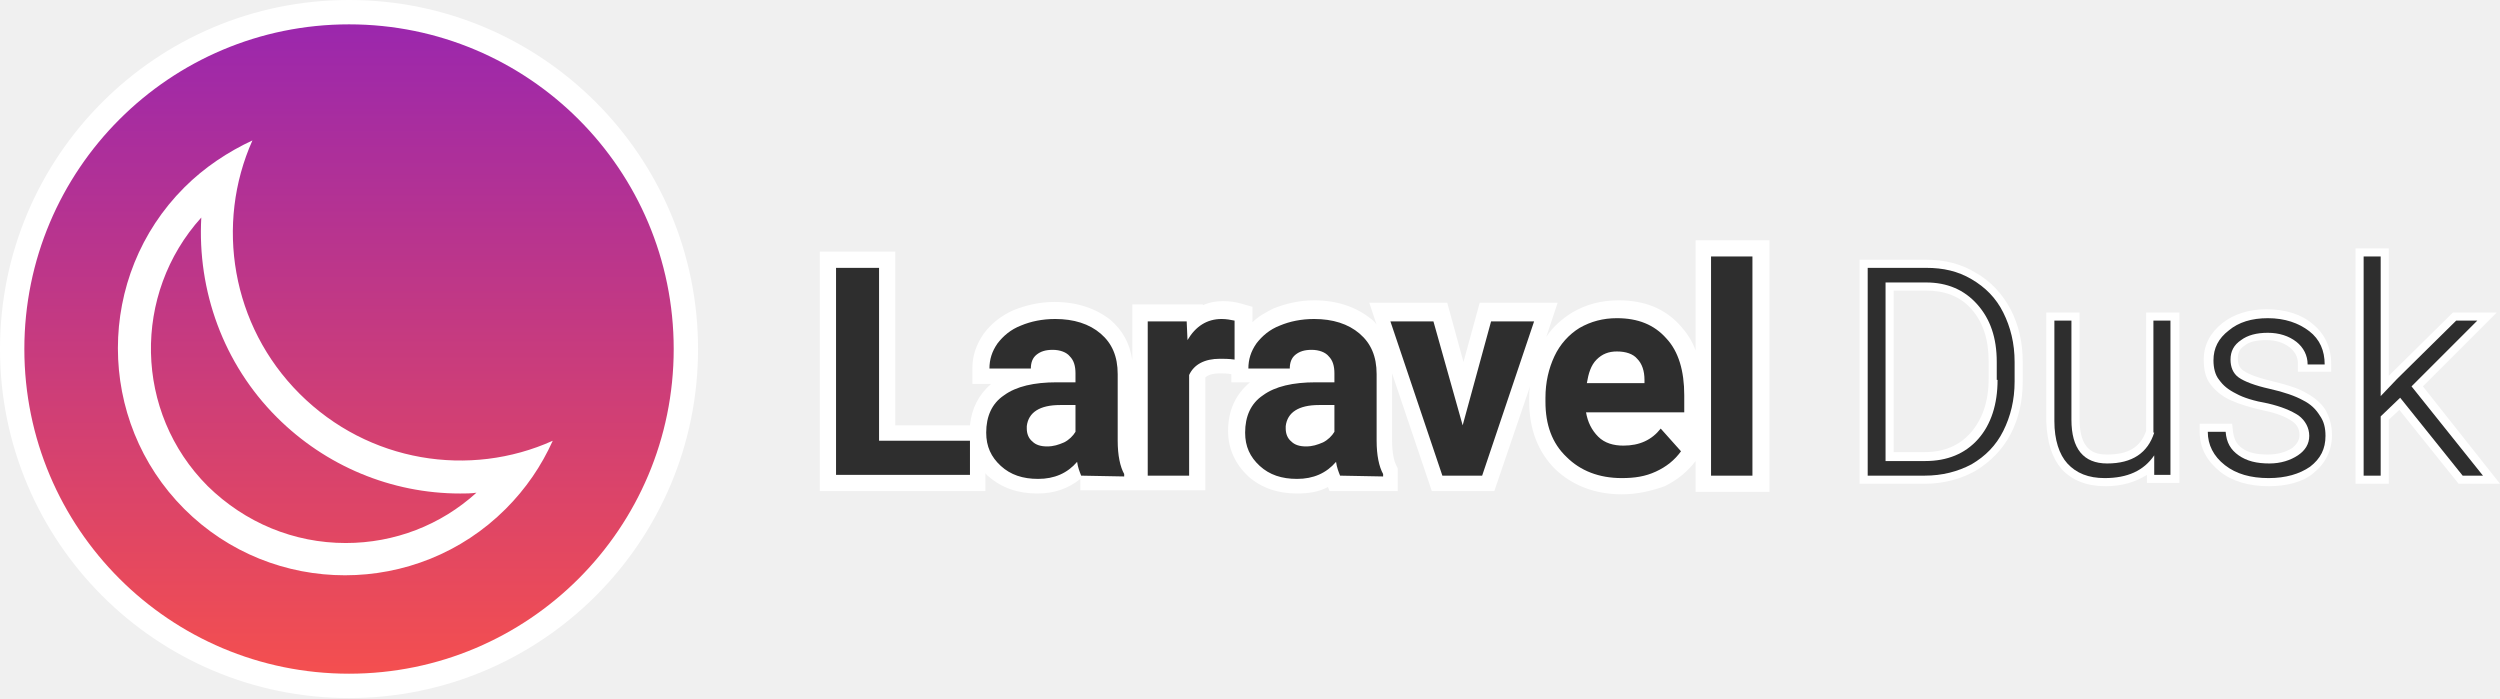
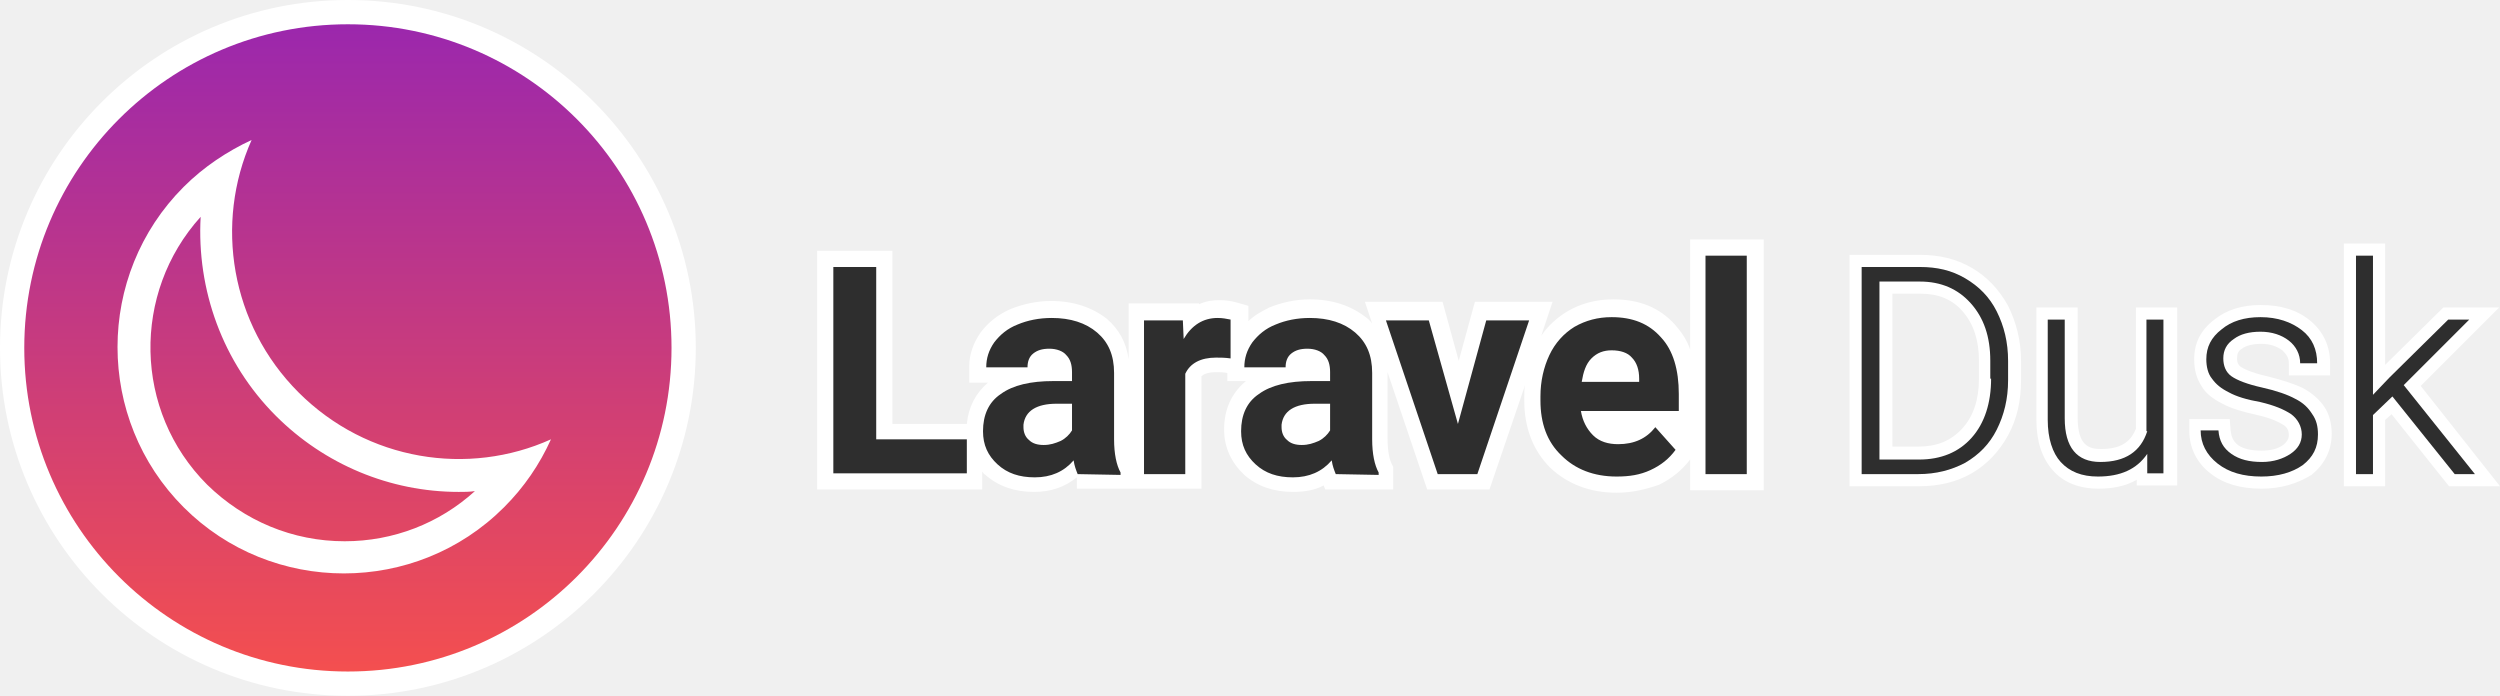
- <svg xmlns="http://www.w3.org/2000/svg" width="308" height="86" viewBox="0 0 308 86">
+ <svg xmlns="http://www.w3.org/2000/svg" width="309" height="86" viewBox="0 0 309 86">
  <style>.st0{fill:#fff}.st1{fill:#2e2e2e}</style>
  <path class="st0" d="M199.8 60.9c-3.3 0-6.1-1.1-8.2-3.1-2.1-2.1-3.2-4.9-3.2-8.3V49c0-.5 0-.9.1-1.4l-4.4 12.9h-7.7L171.5 46v8.1c0 1.9.3 2.8.5 3.2l.2.4v2.8h-8.4l-.2-.5c-1.1.6-2.4.8-3.8.8-2.4 0-4.4-.7-6-2.1-1.6-1.5-2.5-3.4-2.5-5.6 0-2.5.9-4.5 2.7-6h-2.3v-1c-.5-.1-1-.1-1.4-.1-1.1 0-1.6.3-1.8.5v13.9H133.1V59c-1.5 1.2-3.2 1.8-5.3 1.8-2.4 0-4.4-.7-6-2.1-.2-.1-.3-.3-.4-.4v2.2H101V31h9.3v21.4h9.2c.2-2.1 1.1-3.8 2.6-5.1h-2.3v-2c0-1.5.5-2.9 1.4-4.2.9-1.2 2.1-2.2 3.7-2.9 1.5-.6 3.2-1 5-1 2.8 0 5.1.8 6.9 2.2 1.5 1.3 2.4 2.9 2.7 5v-6.9h8.7v.1c.9-.4 1.7-.5 2.5-.5s1.5.1 2.2.3l1.4.4v1.9c.7-.7 1.6-1.2 2.6-1.7 1.5-.6 3.2-1 5-1 2.8 0 5.1.8 6.9 2.2.3.2.6.5.8.8l-.9-2.7h9.6l2 7.3 2-7.3h9.6l-1.4 4.2c.8-1.2 1.9-2.2 3.2-3 1.7-1 3.6-1.5 5.7-1.5 3.2 0 5.7 1 7.6 3.1.8.9 1.5 1.9 1.9 3.1V29.6h9.1v31h-9.1v-3.8c-1 1.3-2.2 2.3-3.8 3.1-1.7.6-3.4 1-5.3 1z" />
  <path class="st1" d="M108.3 54.3h11.2v4.2H103V33h5.3v21.3zm24.9 4.3c-.2-.5-.4-1-.5-1.7-1.2 1.4-2.8 2.1-4.8 2.1-1.9 0-3.4-.5-4.6-1.6-1.2-1.1-1.8-2.4-1.8-4.1 0-2 .7-3.6 2.2-4.6 1.5-1.1 3.7-1.6 6.5-1.6h2.3V46c0-.9-.2-1.6-.7-2.1-.4-.5-1.2-.8-2.1-.8-.9 0-1.5.2-2 .6-.5.4-.7 1-.7 1.7h-5.1c0-1.1.3-2.1 1-3.1.7-.9 1.6-1.7 2.9-2.2 1.2-.5 2.6-.8 4.2-.8 2.3 0 4.2.6 5.6 1.8 1.4 1.2 2.1 2.8 2.1 5v8.2c0 1.8.3 3.2.8 4.1v.3l-5.3-.1zM129 55c.8 0 1.4-.2 2.1-.5.6-.3 1.1-.8 1.4-1.3v-3.3h-1.9c-2.5 0-3.9.9-4.1 2.6v.3c0 .6.2 1.2.7 1.6.4.4 1 .6 1.8.6zm23.1-10.7c-.7-.1-1.3-.1-1.8-.1-1.9 0-3.2.7-3.8 2v12.4h-5.1v-19h4.8l.1 2.3c1-1.7 2.4-2.6 4.2-2.6.6 0 1.1.1 1.6.2v4.8zm13 14.3c-.2-.5-.4-1-.5-1.7-1.2 1.4-2.8 2.1-4.8 2.1-1.9 0-3.4-.5-4.6-1.6-1.2-1.1-1.8-2.4-1.8-4.1 0-2 .7-3.6 2.2-4.6 1.5-1.1 3.7-1.6 6.5-1.6h2.3V46c0-.9-.2-1.6-.7-2.1-.4-.5-1.2-.8-2.1-.8-.9 0-1.5.2-2 .6-.5.4-.7 1-.7 1.7h-5.1c0-1.1.3-2.1 1-3.1.7-.9 1.6-1.7 2.9-2.2 1.2-.5 2.6-.8 4.2-.8 2.3 0 4.2.6 5.6 1.8 1.4 1.2 2.1 2.8 2.1 5v8.2c0 1.8.3 3.2.8 4.1v.3l-5.3-.1zm-4.2-3.6c.8 0 1.4-.2 2.1-.5.6-.3 1.1-.8 1.4-1.3v-3.3h-1.9c-2.5 0-3.9.9-4.1 2.6v.3c0 .6.2 1.2.7 1.6.4.4 1 .6 1.8.6zm19.3-2.6 3.5-12.8h5.3l-6.4 19h-4.9l-6.4-19h5.3l3.6 12.8zm19.6 6.5c-2.8 0-5.1-.9-6.8-2.6-1.8-1.7-2.6-4-2.6-6.8V49c0-1.9.4-3.6 1.1-5.1.7-1.5 1.8-2.7 3.1-3.5 1.4-.8 2.9-1.2 4.6-1.2 2.6 0 4.6.8 6.1 2.5 1.5 1.6 2.2 4 2.2 7v2.1h-12.1c.2 1.2.7 2.2 1.5 3 .8.8 1.9 1.1 3.1 1.1 2 0 3.5-.7 4.6-2.1l2.5 2.8c-.8 1.1-1.8 1.9-3.1 2.5s-2.6.8-4.2.8zm-.6-15.6c-1 0-1.8.3-2.5 1s-1 1.7-1.2 2.9h7.1v-.4c0-1.1-.3-2-.9-2.6-.5-.6-1.4-.9-2.5-.9zm16.7 15.3h-5.1v-27h5.1v27z" />
  <circle class="st0" cx="43" cy="43" r="43" />
  <linearGradient id="SVGID_1_" gradientUnits="userSpaceOnUse" x1="16.325" y1="321.012" x2="16.325" y2="320.012" gradientTransform="matrix(80 0 0 -80 -1263 25684)">
    <stop offset="0" stop-color="#9b27ad" />
    <stop offset="1" stop-color="#f44f4f" />
  </linearGradient>
  <path d="M43 83C20.9 83 3 65.1 3 43S20.9 3 43 3s40 17.9 40 40-17.9 40-40 40z" fill="url(#SVGID_1_)" />
-   <path class="st0" d="M36.9 48.5c-8.4-8.4-10.4-20.9-5.8-31.2-3 1.4-5.9 3.3-8.4 5.8-10.9 10.9-10.9 28.7 0 39.6 10.9 10.9 28.7 10.9 39.6 0 2.5-2.5 4.4-5.3 5.8-8.4-10.2 4.6-22.7 2.7-31.2-5.8zm5.7 18.4c-6.4 0-12.4-2.5-17-7-9.1-9.1-9.3-23.7-.8-33.1-.5 9 2.7 18 9.3 24.6 6 6 14.1 9.4 22.6 9.4.7 0 1.3 0 2-.1-4.4 4-10.1 6.2-16.1 6.2zM229.1 59.6V32h8.2c2.3 0 4.3.5 6.1 1.6 1.8 1 3.3 2.6 4.3 4.5s1.5 4.1 1.5 6.5V47c0 2.4-.5 4.6-1.5 6.5-1 1.9-2.5 3.4-4.3 4.5-1.8 1-3.9 1.6-6.3 1.6h-8zm8-3.9c2.4 0 4.3-.8 5.7-2.4 1.4-1.6 2.2-3.8 2.2-6.6v-2.2c0-2.7-.7-4.8-2.1-6.4-1.4-1.6-3.3-2.3-5.6-2.3h-4v19.9h3.8z" />
+   <path class="st0" d="M36.9 48.5c-8.4-8.4-10.4-20.9-5.8-31.2-3 1.4-5.9 3.3-8.4 5.8-10.9 10.9-10.9 28.7 0 39.6 10.9 10.9 28.7 10.9 39.6 0 2.5-2.5 4.4-5.3 5.8-8.4-10.2 4.6-22.7 2.7-31.2-5.8zm5.7 18.4c-6.4 0-12.4-2.5-17-7-9.1-9.1-9.3-23.7-.8-33.1-.5 9 2.7 18 9.3 24.6 6 6 14.1 9.4 22.6 9.4.7 0 1.3 0 2-.1-4.4 4-10.1 6.2-16.1 6.2zM228.6 60.1V31.5h8.7c2.4 0 4.5.5 6.4 1.6 1.9 1.1 3.4 2.7 4.5 4.7 1 2 1.6 4.3 1.6 6.8V47c0 2.5-.5 4.8-1.6 6.8s-2.6 3.6-4.5 4.7-4.1 1.6-6.5 1.6h-8.6zm8.5-4.9c2.3 0 4-.7 5.4-2.2 1.4-1.5 2.1-3.6 2.1-6.2v-2.2c0-2.6-.7-4.6-2-6.1s-3-2.2-5.2-2.2h-3.5v18.9h3.2z" />
  <path class="st1" d="M242.9 34.4c-1.7-1-3.5-1.4-5.6-1.4h-7.2v25.6h7c2.2 0 4.1-.5 5.8-1.4 1.7-1 3-2.3 3.9-4.1.9-1.8 1.4-3.8 1.4-6.1v-2.4c0-2.3-.5-4.3-1.4-6.1-.9-1.8-2.2-3.1-3.9-4.1zm3.2 12.4c0 3-.8 5.5-2.4 7.3-1.6 1.8-3.8 2.7-6.5 2.7h-4.9v-22h5c2.6 0 4.7.9 6.3 2.7 1.6 1.8 2.4 4.1 2.4 7.1v2.2z" />
-   <path class="st0" d="M259.4 59.9c-2.3 0-4.1-.7-5.4-2.1-1.2-1.4-1.8-3.3-1.9-5.9V38.5h4.1v13.1c0 3.9 1.8 4.4 3.4 4.4 2.6 0 4.1-.9 4.8-2.9V38.5h4.1v21h-4v-1c-1.4.9-3.1 1.4-5.1 1.4z" />
+   <path class="st0" d="M259.4 60.4c-2.5 0-4.4-.8-5.7-2.3-1.3-1.5-2-3.5-2-6.2V38h5.1v13.6c0 3.5 1.4 3.9 2.9 3.9 2.9 0 3.8-1.3 4.3-2.5V38h5.1v22h-5v-.7c-1.4.8-3 1.1-4.7 1.1z" />
  <path class="st1" d="M265.4 53.3c-.8 2.5-2.7 3.8-5.8 3.8-2.9 0-4.4-1.8-4.4-5.4V39.5h-2.1v12.4c0 2.3.6 4.1 1.6 5.2 1.1 1.2 2.6 1.8 4.6 1.8 2.8 0 4.8-.9 6.1-2.8v2.4h2v-19h-2.1v13.8z" />
-   <path class="st0" d="M279.5 59.9c-2.4 0-4.5-.6-6-1.8-1.6-1.3-2.5-2.9-2.5-4.9v-1h4l.1.9c.1.9.4 1.6 1.1 2.1.8.6 1.9.8 3.2.8 1.2 0 2.2-.3 3-.8.6-.5.9-1 .9-1.6 0-.7-.3-1.3-.9-1.7-.7-.5-1.9-1-3.4-1.3-1.8-.4-3.1-.8-4.2-1.3s-1.9-1.2-2.5-2c-.6-.8-.8-1.8-.8-3 0-1.8.8-3.3 2.3-4.5 1.4-1.1 3.3-1.7 5.4-1.7 2.3 0 4.3.6 5.7 1.8 1.5 1.2 2.3 2.9 2.3 4.9v1h-4.1v-1c0-.8-.3-1.4-1-2-.8-.6-1.7-.9-2.9-.9s-2.1.2-2.7.7c-.6.4-.8.9-.8 1.6 0 .6.2 1.1.6 1.4.4.3 1.3.8 3.4 1.3 2 .5 3.4.9 4.4 1.5 1.1.6 1.9 1.3 2.4 2.1.5.9.8 1.9.8 3.1 0 1.9-.8 3.5-2.3 4.7-1.3 1.1-3.3 1.6-5.5 1.6z" />
+   <path class="st0" d="M279.5 60.4c-2.5 0-4.7-.6-6.3-1.9-1.7-1.3-2.6-3.2-2.6-5.2v-1.5h5l.1 1.4c.1.8.3 1.3.9 1.8.7.5 1.7.7 2.9.7 1.1 0 2-.2 2.7-.7.6-.5.7-.9.7-1.2 0-.6-.2-1-.7-1.3-.5-.3-1.4-.8-3.2-1.2-1.8-.4-3.2-.8-4.3-1.4-1.2-.6-2.1-1.3-2.6-2.2-.6-.9-.9-2-.9-3.3 0-2 .8-3.6 2.5-4.9 1.5-1.2 3.4-1.8 5.7-1.8 2.5 0 4.5.6 6.1 1.9 1.6 1.3 2.5 3.1 2.5 5.3v1.5h-5.1v-1.5c0-.7-.3-1.1-.8-1.6-.7-.5-1.5-.8-2.6-.8-1 0-1.9.2-2.4.6-.5.3-.6.7-.6 1.2 0 .6.2.8.4 1 .3.2 1.1.7 3.3 1.2 2 .5 3.5 1 4.5 1.5 1.1.6 2 1.4 2.6 2.3.6.9.9 2.1.9 3.3 0 2.1-.9 3.8-2.5 5.1-1.8 1.1-3.8 1.7-6.2 1.7z" />
  <path class="st1" d="M283.7 49.3c-.9-.5-2.3-1-4.1-1.4-1.8-.4-3.1-.9-3.8-1.4-.7-.5-1-1.3-1-2.2 0-1 .4-1.8 1.3-2.4.8-.6 1.9-.9 3.3-.9s2.6.4 3.5 1.1c.9.7 1.4 1.7 1.4 2.8h2.1c0-1.7-.6-3.1-1.9-4.1-1.3-1-3-1.6-5.1-1.6-2 0-3.6.5-4.8 1.5-1.3 1-1.9 2.2-1.9 3.7 0 .9.2 1.8.7 2.4.5.7 1.1 1.2 2.1 1.7.9.5 2.2.9 3.9 1.2 1.7.4 2.9.9 3.8 1.5.8.6 1.3 1.5 1.3 2.5s-.5 1.8-1.4 2.4c-.9.6-2.1 1-3.5 1-1.6 0-2.8-.3-3.8-1s-1.5-1.6-1.6-2.9H272c0 1.6.7 3 2.1 4.1 1.4 1.1 3.2 1.6 5.4 1.6 2.1 0 3.8-.5 5.1-1.4 1.3-1 1.9-2.2 1.9-3.8 0-1-.2-1.8-.7-2.5-.5-.8-1.1-1.4-2.1-1.9z" />
-   <path class="st0" d="M290.2 59.6v-29h4.1v15.7l.3-.3 7.6-7.5h5.4l-9.1 9.1 9.5 12h-5.1l-7.3-9.1-1.3 1.2v7.9z" />
+   <path class="st0" d="M289.7 60.1v-30h5.1v15L302 38h6.9l-9.7 9.7 9.8 12.4h-6.3l-7.1-8.9-.8.7v8.2z" />
  <path class="st1" d="m305.9 58.6-8.8-11 8.1-8.1h-2.6l-7.3 7.2-2 2.1V31.6h-2.1v27h2.1v-7.3l2.4-2.3 7.7 9.6z" />
</svg>
